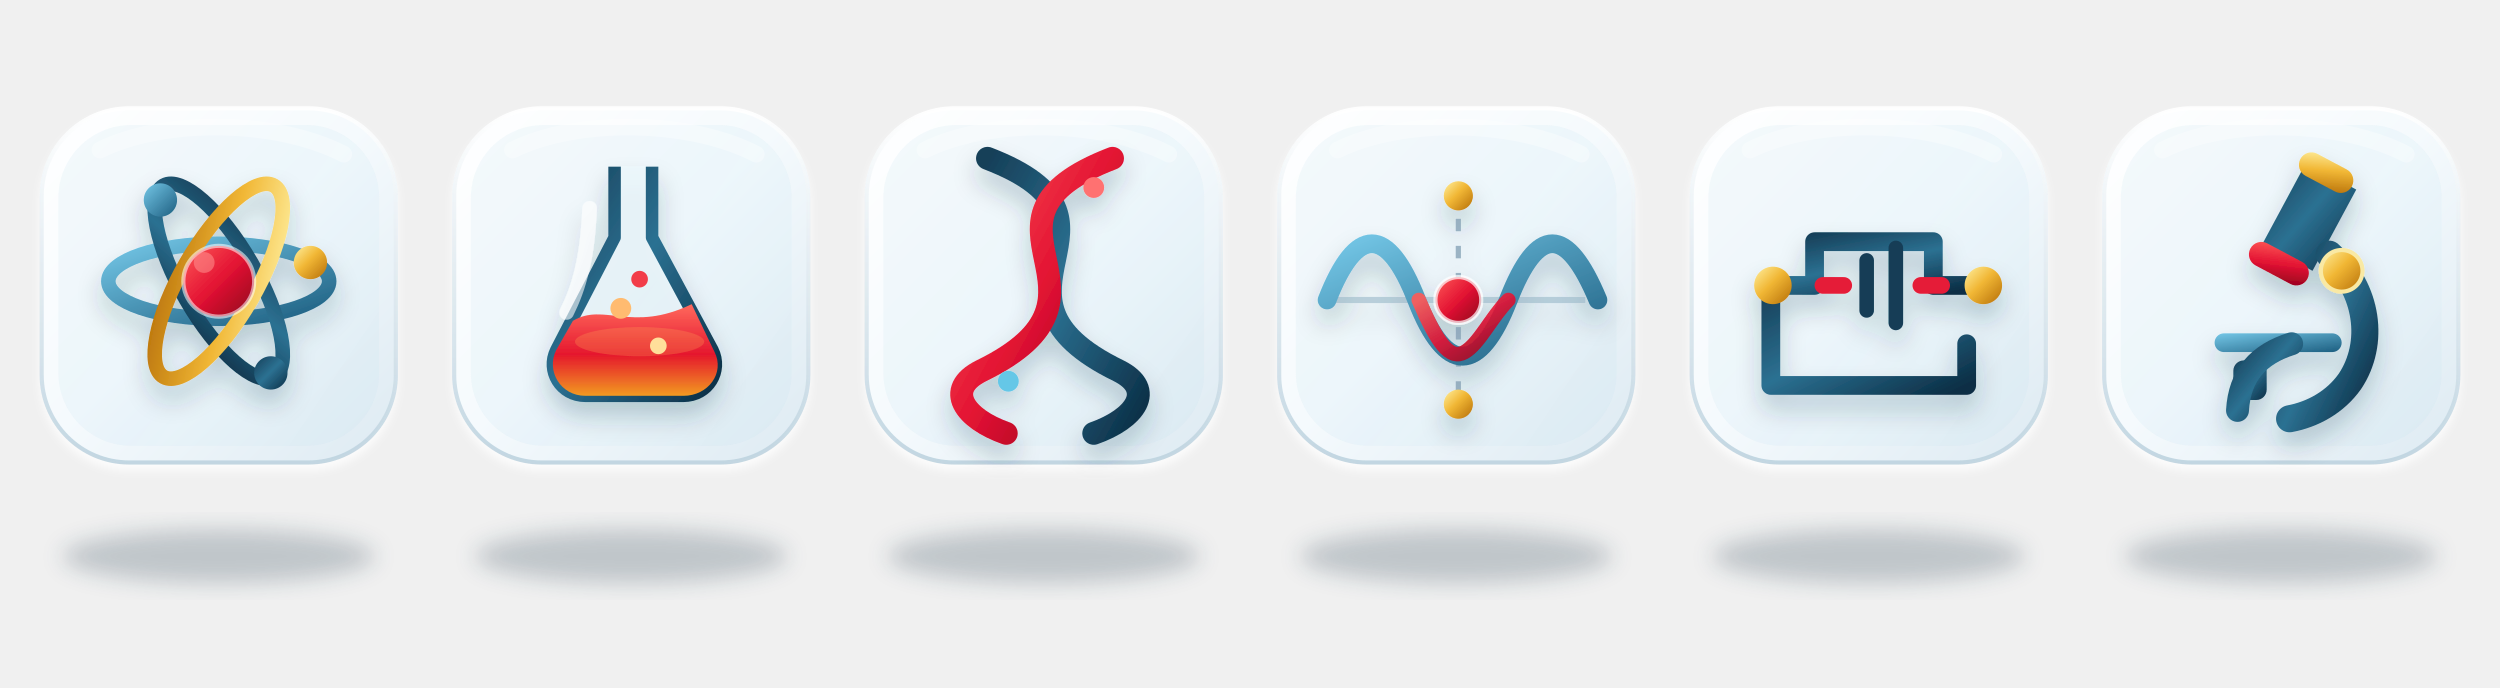
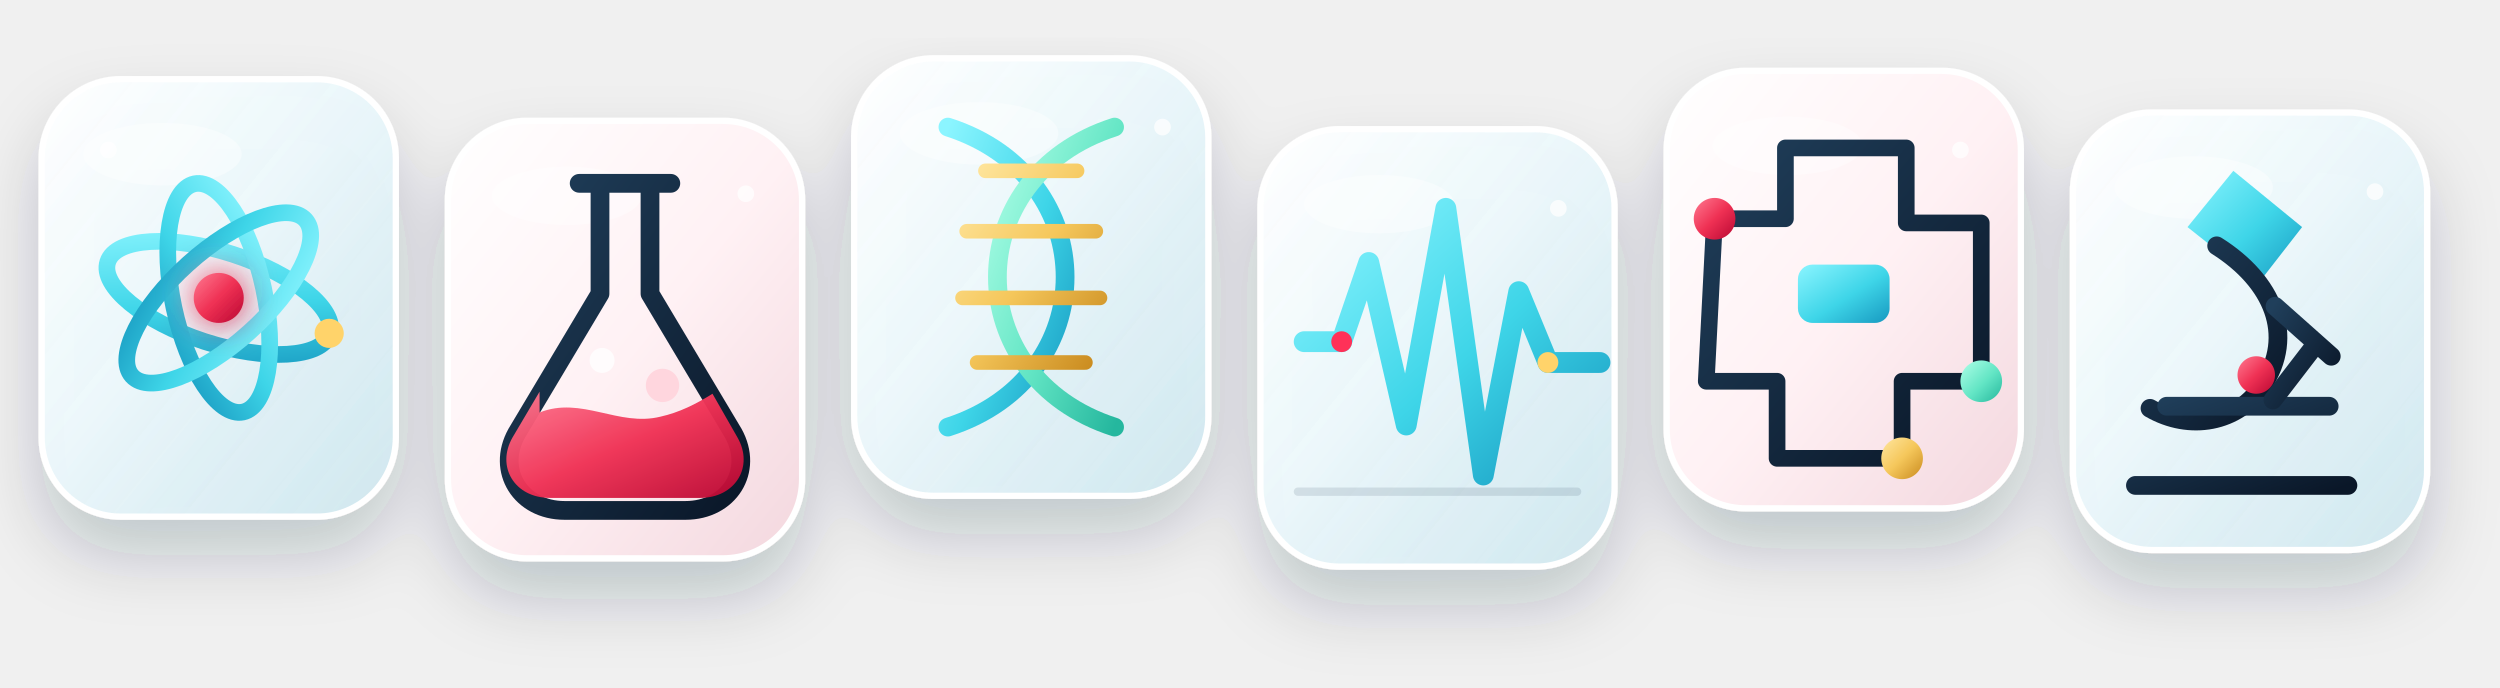
<svg xmlns="http://www.w3.org/2000/svg" width="1200" height="330" viewBox="0 0 1200 330" fill="none">
  <defs>
    <linearGradient id="tile" x1="0" y1="0" x2="1" y2="1">
-       <stop stop-color="#FFFFFF" />
-       <stop offset="0.48" stop-color="#F5FAFD" />
-       <stop offset="1" stop-color="#DDEAF2" />
+       <stop offset="0" stop-color="#FFFFFF" stop-opacity=".98" />
+       <stop offset=".48" stop-color="#EAF7FB" stop-opacity=".96" />
+       <stop offset="1" stop-color="#CFE8F0" stop-opacity=".92" />
    </linearGradient>
-     <linearGradient id="edge" x1="0" y1="0" x2="0" y2="1">
-       <stop stop-color="#FFFFFF" stop-opacity=".95" />
-       <stop offset="1" stop-color="#BFD4E0" stop-opacity=".95" />
+     <linearGradient id="tileRed" x1="0" y1="0" x2="1" y2="1">
+       <stop offset="0" stop-color="#FFFFFF" />
+       <stop offset=".52" stop-color="#FFF1F4" />
+       <stop offset="1" stop-color="#F3D7DE" />
    </linearGradient>
-     <linearGradient id="blue" x1="0" y1="0" x2="1" y2="1">
-       <stop stop-color="#163F58" />
-       <stop offset="0.48" stop-color="#2C7192" />
-       <stop offset="1" stop-color="#0B2E45" />
+     <linearGradient id="cyan" x1="0" y1="0" x2="1" y2="1">
+       <stop stop-color="#8BF5FF" />
+       <stop offset=".55" stop-color="#3ED5E8" />
+       <stop offset="1" stop-color="#1799C0" />
    </linearGradient>
-     <linearGradient id="blueHi" x1="0" y1="0" x2="1" y2="1">
-       <stop stop-color="#74C7E7" />
-       <stop offset="1" stop-color="#1D5E80" />
+     <linearGradient id="aqua" x1="0" y1="0" x2="1" y2="1">
+       <stop stop-color="#B0FFE8" />
+       <stop offset=".55" stop-color="#62E5C4" />
+       <stop offset="1" stop-color="#25B79E" />
    </linearGradient>
    <linearGradient id="red" x1="0" y1="0" x2="1" y2="1">
-       <stop stop-color="#FF5A57" />
-       <stop offset=".5" stop-color="#E31333" />
-       <stop offset="1" stop-color="#8F001C" />
+       <stop stop-color="#FF7A91" />
+       <stop offset=".5" stop-color="#EF3154" />
+       <stop offset="1" stop-color="#B90732" />
    </linearGradient>
    <linearGradient id="gold" x1="0" y1="0" x2="1" y2="1">
-       <stop stop-color="#FFF0A0" />
-       <stop offset=".45" stop-color="#F1B735" />
-       <stop offset="1" stop-color="#B56E08" />
+       <stop stop-color="#FFE7A1" />
+       <stop offset=".5" stop-color="#F5C75B" />
+       <stop offset="1" stop-color="#C98A1E" />
    </linearGradient>
-     <linearGradient id="liquid" x1="0" y1="0" x2="0" y2="1">
-       <stop stop-color="#FF695D" />
-       <stop offset=".55" stop-color="#E5172D" />
-       <stop offset="1" stop-color="#F29A21" />
+     <linearGradient id="navy" x1="0" y1="0" x2="1" y2="1">
+       <stop stop-color="#203F5B" />
+       <stop offset="1" stop-color="#0A1728" />
    </linearGradient>
-     <radialGradient id="glow" cx="0" cy="0" r="1" gradientTransform="translate(88 66) rotate(48) scale(150)">
-       <stop stop-color="#FFFFFF" stop-opacity=".85" />
-       <stop offset="1" stop-color="#A9D3E7" stop-opacity="0" />
-     </radialGradient>
-     <filter id="shadow" x="-40%" y="-40%" width="180%" height="200%">
-       <feDropShadow dx="0" dy="18" stdDeviation="14" flood-color="#173345" flood-opacity=".24" />
-       <feDropShadow dx="0" dy="3" stdDeviation="2" flood-color="#FFFFFF" flood-opacity=".8" />
+     <filter id="shadow" x="-30%" y="-30%" width="160%" height="180%">
+       <feDropShadow dx="0" dy="18" stdDeviation="16" flood-color="#0B2234" flood-opacity=".20" />
    </filter>
-     <filter id="soft" x="-30%" y="-30%" width="160%" height="160%">
-       <feGaussianBlur stdDeviation="5" />
+     <filter id="glow" x="-80%" y="-80%" width="260%" height="260%">
+       <feGaussianBlur stdDeviation="8" result="b" />
+       <feMerge>
+         <feMergeNode in="b" />
+         <feMergeNode in="SourceGraphic" />
+       </feMerge>
    </filter>
-     <filter id="iconShadow" x="-40%" y="-40%" width="180%" height="180%">
-       <feDropShadow dx="0" dy="7" stdDeviation="6" flood-color="#0B2E45" flood-opacity=".22" />
-     </filter>
-     <g id="tileBase">
-       <rect width="170" height="170" rx="42" fill="url(#tile)" stroke="url(#edge)" stroke-width="2" />
-       <rect x="8" y="8" width="154" height="154" rx="35" fill="url(#glow)" opacity=".7" />
-       <path d="M28 20C58 5 112 5 145 22" stroke="white" stroke-width="8" stroke-linecap="round" opacity=".34" />
-     </g>
  </defs>
-   <g transform="translate(20 52)" filter="url(#shadow)">
-     <use href="#tileBase" />
-     <g transform="translate(26 24)" filter="url(#iconShadow)">
-       <ellipse cx="59" cy="59" rx="53" ry="18" stroke="url(#blueHi)" stroke-width="7" />
-       <ellipse cx="59" cy="59" rx="53" ry="18" transform="rotate(60 59 59)" stroke="url(#blue)" stroke-width="7" />
-       <ellipse cx="59" cy="59" rx="53" ry="18" transform="rotate(120 59 59)" stroke="url(#gold)" stroke-width="7" />
-       <circle cx="59" cy="59" r="17" fill="url(#red)" stroke="#FFF" stroke-opacity=".55" stroke-width="2" />
-       <circle cx="103" cy="50" r="8" fill="url(#gold)" />
-       <circle cx="31" cy="20" r="8" fill="url(#blueHi)" />
-       <circle cx="84" cy="103" r="8" fill="url(#blue)" />
-       <circle cx="52" cy="50" r="5" fill="#FF9290" opacity=".55" />
-     </g>
+   <g filter="url(#shadow)">
+     <rect x="20" y="38" width="170" height="210" rx="38" fill="url(#tile)" stroke="#FFFFFF" stroke-width="3" />
+     <rect x="215" y="58" width="170" height="210" rx="38" fill="url(#tileRed)" stroke="#FFFFFF" stroke-width="3" />
+     <rect x="410" y="28" width="170" height="210" rx="38" fill="url(#tile)" stroke="#FFFFFF" stroke-width="3" />
+     <rect x="605" y="62" width="170" height="210" rx="38" fill="url(#tile)" stroke="#FFFFFF" stroke-width="3" />
+     <rect x="800" y="34" width="170" height="210" rx="38" fill="url(#tileRed)" stroke="#FFFFFF" stroke-width="3" />
+     <rect x="995" y="54" width="170" height="210" rx="38" fill="url(#tile)" stroke="#FFFFFF" stroke-width="3" />
  </g>
-   <g transform="translate(218 52)" filter="url(#shadow)">
-     <use href="#tileBase" />
-     <g transform="translate(36 20)" filter="url(#iconShadow)">
-       <path d="M34 8H66" stroke="url(#blue)" stroke-width="10" stroke-linecap="round" />
-       <path d="M41 8V42L13 96C8 106 15 118 27 118H74C86 118 93 106 88 96L59 42V8" fill="#EAF8FD" fill-opacity=".72" stroke="url(#blue)" stroke-width="6" stroke-linejoin="round" />
-       <path d="M21 82C36 73 49 88 78 74L89 97C94 107 86 118 74 118H27C15 118 8 106 13 96L21 82Z" fill="url(#liquid)" />
-       <ellipse cx="53" cy="92" rx="31" ry="7" fill="#FFAA55" opacity=".26" />
-       <circle cx="44" cy="76" r="5" fill="#FFBB70" />
-       <circle cx="62" cy="94" r="4" fill="#FFDF9A" />
-       <circle cx="53" cy="62" r="4" fill="#F23D4A" />
-       <path d="M29 28C28 52 24 66 18 78" stroke="#FFFFFF" stroke-width="7" stroke-linecap="round" opacity=".6" />
-     </g>
+   <g opacity=".38" fill="#fff">
+     <ellipse cx="78" cy="74" rx="38" ry="15" />
+     <ellipse cx="272" cy="94" rx="36" ry="14" />
+     <ellipse cx="470" cy="64" rx="38" ry="15" />
+     <ellipse cx="662" cy="98" rx="36" ry="14" />
+     <ellipse cx="858" cy="70" rx="36" ry="14" />
+     <ellipse cx="1053" cy="90" rx="38" ry="15" />
  </g>
-   <g transform="translate(416 52)" filter="url(#shadow)">
-     <use href="#tileBase" />
-     <g transform="translate(43 20)" filter="url(#iconShadow)">
-       <path d="M15 4C93 34 2 69 78 106C96 115 86 129 66 136" stroke="url(#blue)" stroke-width="11" stroke-linecap="round" />
-       <path d="M75 4C-3 34 88 69 12 106C-6 115 4 129 24 136" stroke="url(#red)" stroke-width="11" stroke-linecap="round" />
-       <g stroke="url(#gold)" stroke-width="5" stroke-linecap="round">
-         <path d="M29 19H61" />
-         <path d="M20 42H70" />
-         <path d="M23 66H67" />
-         <path d="M18 91H72" />
-         <path d="M27 116H63" />
-       </g>
-       <circle cx="66" cy="18" r="5" fill="#FF7171" />
-       <circle cx="25" cy="111" r="5" fill="#65C7E7" />
-     </g>
+   <g transform="translate(105 143)" stroke="url(#cyan)" stroke-width="8" stroke-linecap="round" fill="none">
+     <ellipse rx="56" ry="22" transform="rotate(18)" />
+     <ellipse rx="56" ry="22" transform="rotate(78)" />
+     <ellipse rx="56" ry="22" transform="rotate(138)" />
  </g>
-   <g transform="translate(614 52)" filter="url(#shadow)">
-     <use href="#tileBase" />
-     <g transform="translate(18 28)" filter="url(#iconShadow)">
-       <path d="M5 64H129" stroke="#8EB0C1" stroke-width="3" opacity=".55" />
-       <path d="M68 12V115" stroke="#7B9AAF" stroke-width="2.5" stroke-dasharray="6 7" opacity=".72" />
-       <path d="M5 64C19 28 34 28 48 64C62 100 78 100 92 64C106 28 120 28 135 64" stroke="url(#blueHi)" stroke-width="9" stroke-linecap="round" />
-       <path d="M49 64C58 85 64 93 71 89C78 85 84 72 92 64" stroke="url(#red)" stroke-width="7" stroke-linecap="round" opacity=".9" />
-       <circle cx="68" cy="64" r="11" fill="url(#red)" stroke="white" stroke-opacity=".7" stroke-width="2" />
-       <circle cx="68" cy="14" r="7" fill="url(#gold)" />
-       <circle cx="68" cy="114" r="7" fill="url(#gold)" />
-     </g>
+   <circle cx="105" cy="143" r="12" fill="url(#red)" filter="url(#glow)" />
+   <circle cx="158" cy="160" r="7" fill="#FFD36A" />
+   <g transform="translate(300 159)">
+     <path d="M-22 -71h44M-12 -70v52L-52 49c-10 18 2 37 23 37h58c21 0 33-19 23-37L12-18v-52" stroke="url(#navy)" stroke-width="9" stroke-linecap="round" stroke-linejoin="round" fill="none" />
+     <path d="M-41 39c20-8 38 7 58 2 9-2 17-6 25-11l12 21c8 14-1 29-18 29h-72c-17 0-26-15-18-29l13-22z" fill="url(#red)" opacity=".96" />
+     <circle cx="18" cy="26" r="8" fill="#FFD6DE" />
+     <circle cx="-11" cy="14" r="6" fill="#FFF" opacity=".8" />
  </g>
-   <g transform="translate(812 52)" filter="url(#shadow)">
-     <use href="#tileBase" />
-     <g transform="translate(28 35)" filter="url(#iconShadow)" stroke-linejoin="round" stroke-linecap="round">
-       <path d="M10 50H31V29H88V50H112" stroke="url(#blue)" stroke-width="9" />
-       <path d="M10 50V98H104V78" stroke="url(#blue)" stroke-width="9" />
-       <path d="M56 38V62" stroke="#123E57" stroke-width="7" />
-       <path d="M70 32V68" stroke="#123E57" stroke-width="7" />
-       <path d="M35 50H45" stroke="#E51B38" stroke-width="8" />
-       <path d="M82 50H92" stroke="#E51B38" stroke-width="8" />
-       <circle cx="11" cy="50" r="9" fill="url(#gold)" stroke="none" />
-       <circle cx="112" cy="50" r="9" fill="url(#gold)" stroke="none" />
-     </g>
+   <g transform="translate(495 133)" stroke-linecap="round" stroke-width="9" fill="none">
+     <path d="M-40-72C35-48 35 48-40 72" stroke="url(#cyan)" />
+     <path d="M40-72C-35-48-35 48 40 72" stroke="url(#aqua)" />
+     <path d="M-22-51H22M-31-22H31M-33 10H33M-26 41H26" stroke="url(#gold)" stroke-width="7" />
  </g>
-   <g transform="translate(1010 52)" filter="url(#shadow)">
-     <use href="#tileBase" />
-     <g transform="translate(34 19)" filter="url(#iconShadow)">
-       <path d="M63 7L87 20L66 59L42 46L63 7Z" fill="url(#blue)" />
-       <rect x="63" y="0" width="28" height="12" rx="6" transform="rotate(28 63 0)" fill="url(#gold)" />
-       <rect x="39" y="43" width="31" height="12" rx="6" transform="rotate(28 39 43)" fill="url(#red)" />
-       <path d="M74 51C93 68 96 94 84 112C77 122 66 128 55 130" stroke="url(#blue)" stroke-width="13" stroke-linecap="round" />
-       <circle cx="80" cy="59" r="10" fill="url(#gold)" stroke="#F9E9A4" stroke-width="2" />
-       <rect x="19" y="89" width="61" height="9" rx="4.5" fill="url(#blueHi)" />
-       <rect x="28" y="102" width="16" height="19" rx="5" fill="url(#blue)" />
-       <path d="M12 130H92" stroke="url(#blue)" stroke-width="12" stroke-linecap="round" />
-       <path d="M30 126C31 109 40 99 56 94" stroke="url(#blue)" stroke-width="11" stroke-linecap="round" />
-     </g>
+   <g transform="translate(690 164)">
+     <path d="M-64 0h18l13-38 18 78 19-104 18 128 17-88 14 34h25" stroke="url(#cyan)" stroke-width="10" stroke-linecap="round" stroke-linejoin="round" fill="none" />
+     <path d="M-67 72h134" stroke="#153147" stroke-opacity=".12" stroke-width="4" stroke-linecap="round" />
+     <circle cx="-46" cy="0" r="5" fill="#FF3158" />
+     <circle cx="53" cy="10" r="5" fill="#FFD36A" />
  </g>
-   <g opacity=".22" filter="url(#soft)">
-     <ellipse cx="105" cy="267" rx="75" ry="13" fill="#173345" />
-     <ellipse cx="303" cy="267" rx="75" ry="13" fill="#173345" />
-     <ellipse cx="501" cy="267" rx="75" ry="13" fill="#173345" />
-     <ellipse cx="699" cy="267" rx="75" ry="13" fill="#173345" />
-     <ellipse cx="897" cy="267" rx="75" ry="13" fill="#173345" />
-     <ellipse cx="1095" cy="267" rx="75" ry="13" fill="#173345" />
+   <g transform="translate(885 140)" stroke="url(#navy)" stroke-width="8" stroke-linecap="round" stroke-linejoin="round" fill="none">
+     <path d="M-62-35h34v-34h58v36h36v76H28v37h-60V43h-34z" />
+     <circle cx="-62" cy="-35" r="10" fill="url(#red)" stroke="none" />
+     <circle cx="66" cy="43" r="10" fill="url(#aqua)" stroke="none" />
+     <circle cx="28" cy="80" r="10" fill="url(#gold)" stroke="none" />
+     <rect x="-22" y="-13" width="44" height="28" rx="7" fill="url(#cyan)" stroke="none" />
+   </g>
+   <g transform="translate(1080 157)" stroke="url(#navy)" stroke-width="9" stroke-linecap="round" stroke-linejoin="round" fill="none">
+     <path d="M-8-75l33 27-21 27-34-27z" fill="url(#cyan)" stroke="none" />
+     <path d="M-16-39c27 17 38 43 22 67-12 18-35 22-54 11" />
+     <path d="M-40 38h78M-55 76h102" />
+     <path d="M12-10l27 24M31 9l-20 26" />
+   </g>
+   <circle cx="1083" cy="180" r="9" fill="url(#red)" />
+   <g fill="#FFFFFF" opacity=".75">
+     <circle cx="52" cy="72" r="4" />
+     <circle cx="358" cy="93" r="4" />
+     <circle cx="558" cy="61" r="4" />
+     <circle cx="748" cy="100" r="4" />
+     <circle cx="941" cy="72" r="4" />
+     <circle cx="1140" cy="92" r="4" />
  </g>
</svg>
